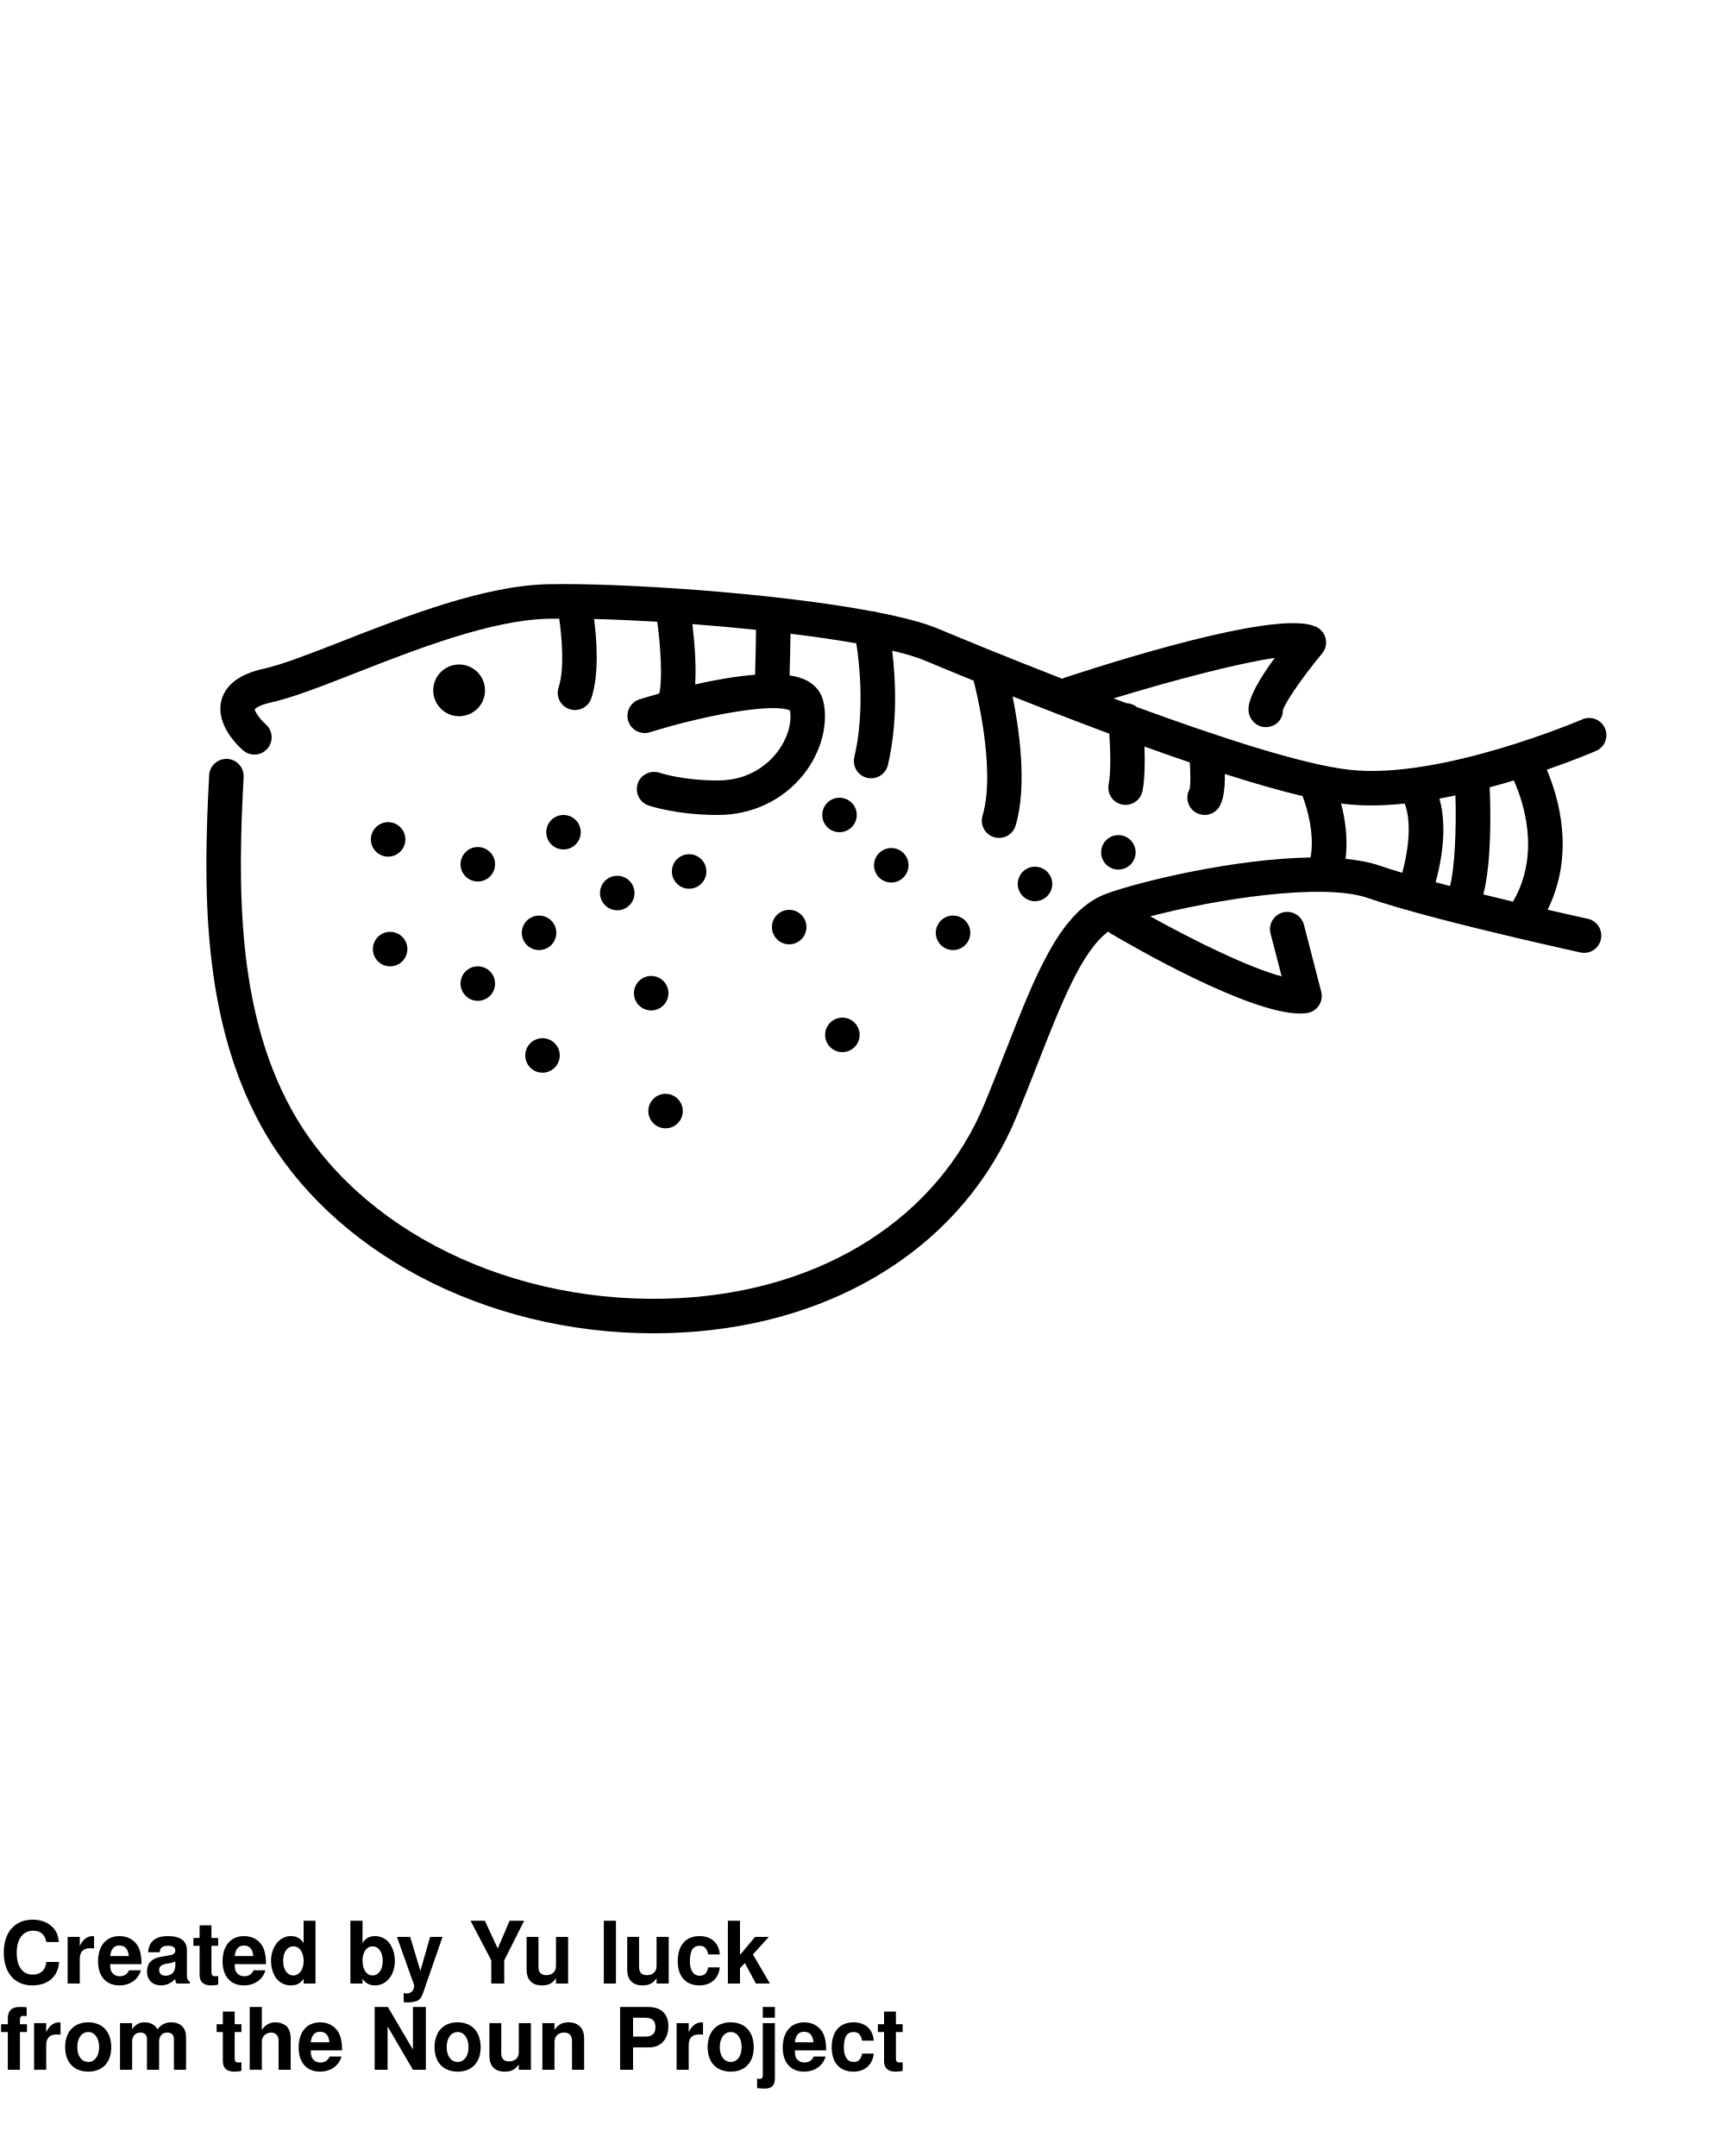
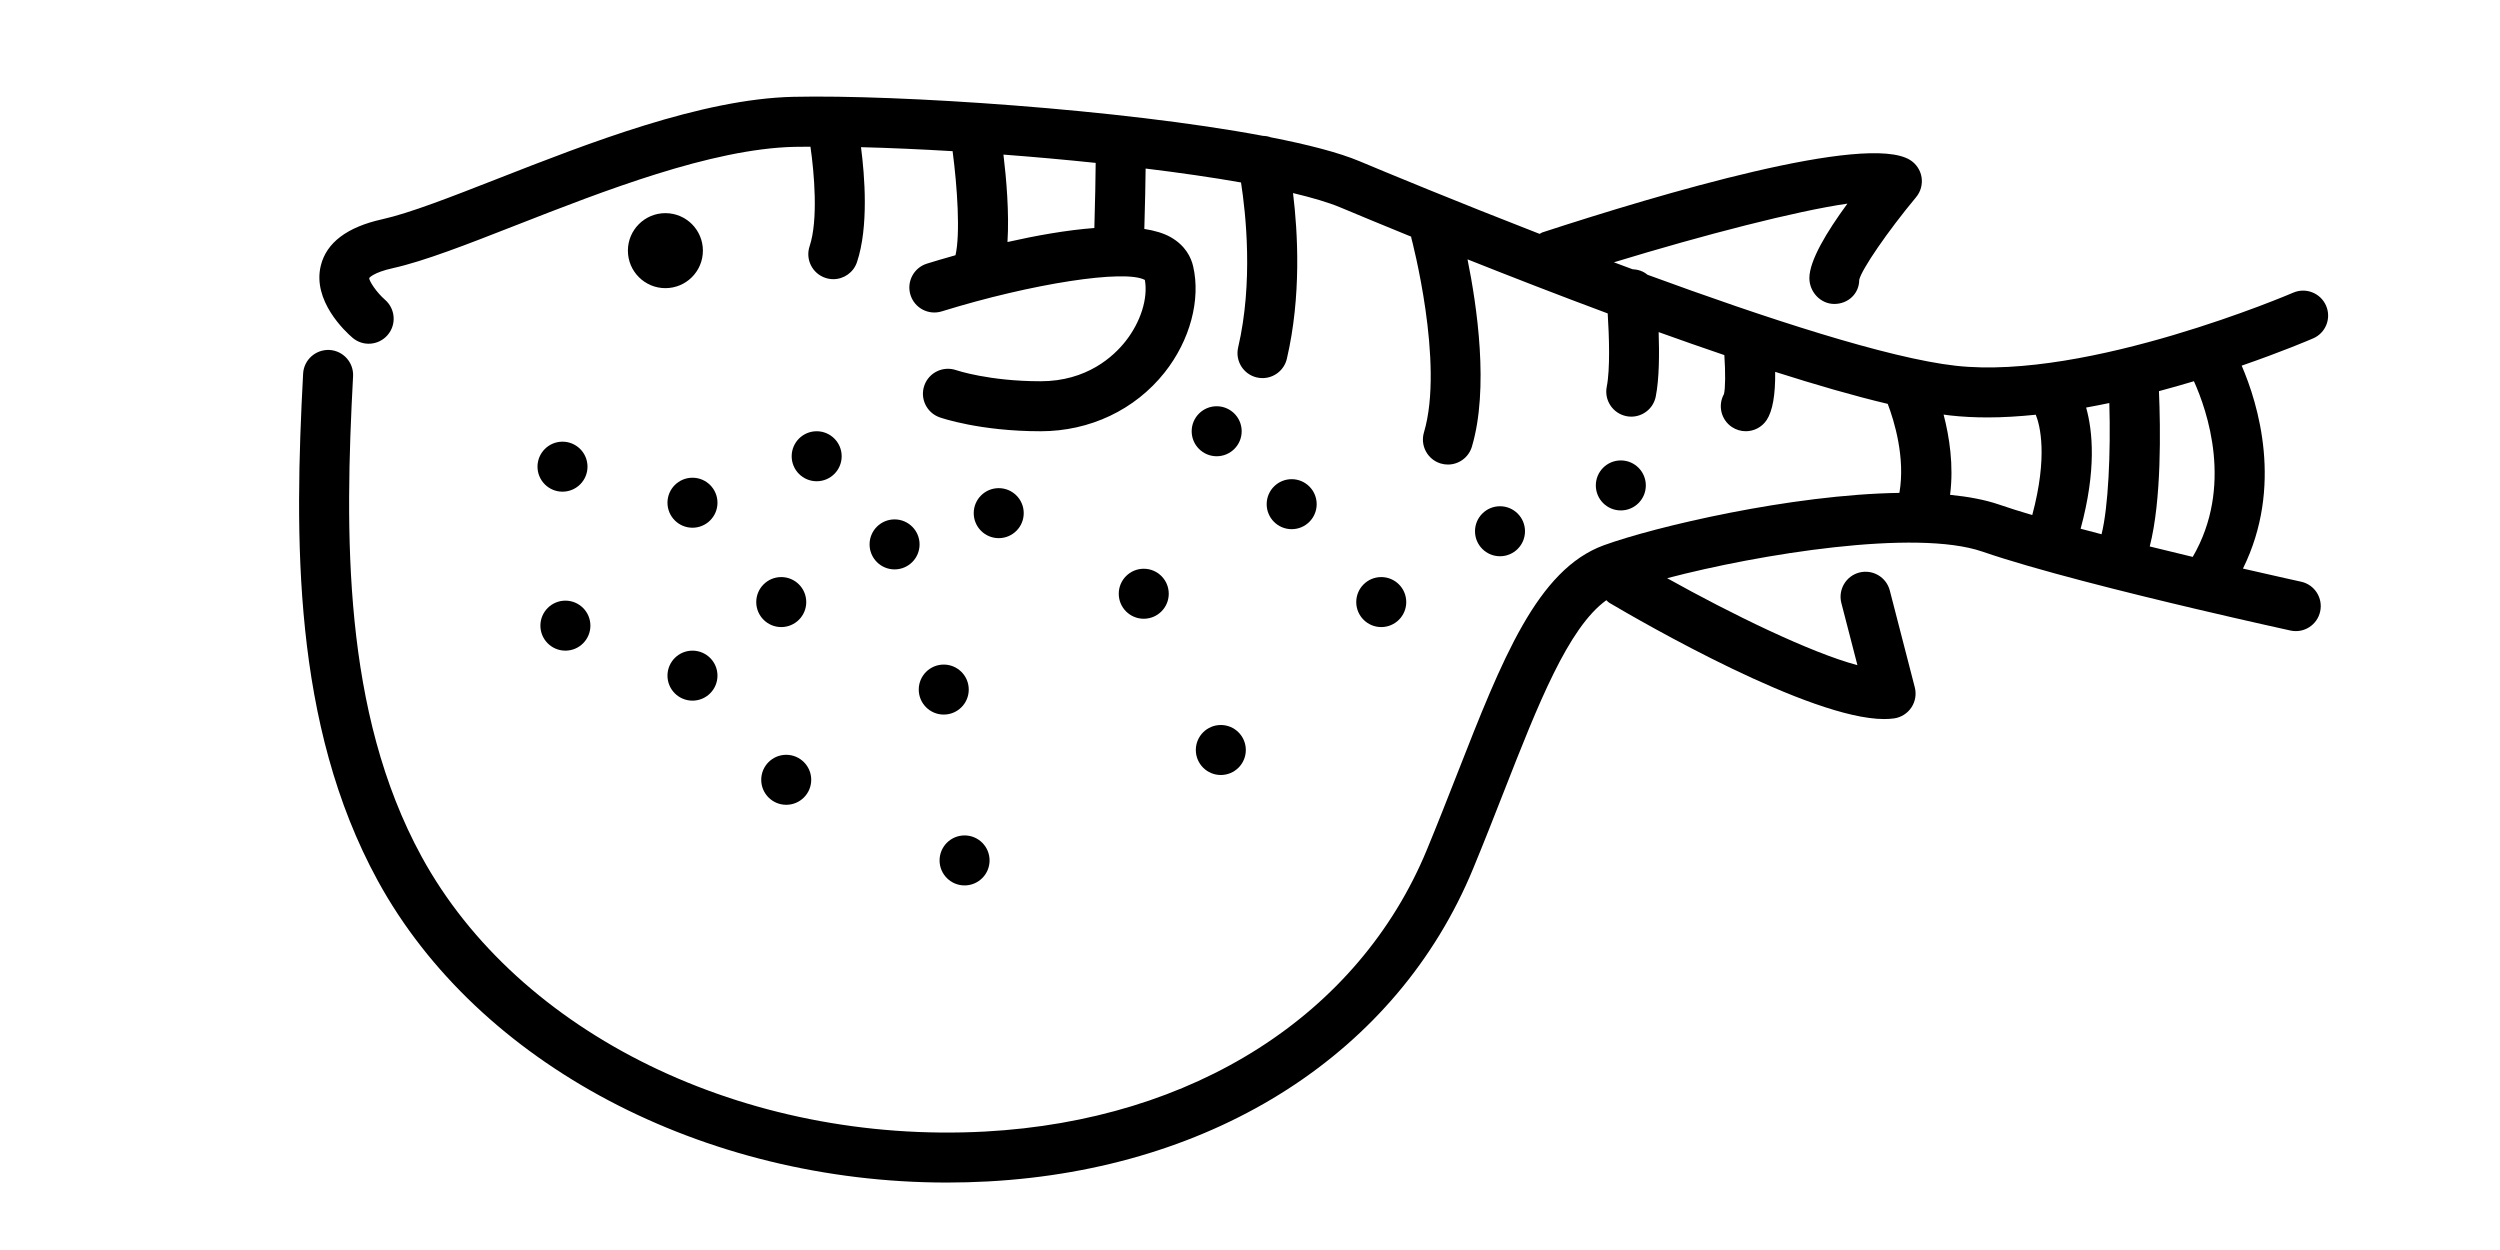
- <svg xmlns="http://www.w3.org/2000/svg" version="1.1" x="0px" y="0px" viewBox="0 0 100 125" enable-background="new 0 0 100 100" xml:space="preserve">
+ <svg xmlns="http://www.w3.org/2000/svg" version="1.1" x="0px" y="0px" viewBox="0 30 100 50" xml:space="preserve">
  <g>
    <g>
      <path fill="#000000" d="M93.043,42.228c-0.219-0.505-0.806-0.74-1.315-0.521    c-0.08,0.035-8.201,3.513-13.492,2.924c-2.704-0.3-7.623-1.91-12.337-3.641    c-0.164-0.14-0.375-0.211-0.602-0.222c-0.248-0.092-0.495-0.184-0.741-0.276    c3.606-1.1,7.302-2.054,9.341-2.347c-0.833,1.135-1.522,2.283-1.522,2.979    c0,0.553,0.445,1.034,0.997,1.034c0.553,0,0.997-0.413,0.997-0.965    c0.091-0.415,1.153-1.959,2.274-3.305c0.186-0.223,0.265-0.515,0.219-0.801    c-0.047-0.287-0.216-0.538-0.463-0.69c-1.756-1.082-9.97,1.354-14.71,2.901    c-0.039,0.013-0.067,0.041-0.103,0.058c-3.331-1.295-6.096-2.442-7.2-2.905    c-0.836-0.351-2.079-0.67-3.549-0.957c-0.101-0.037-0.204-0.057-0.314-0.059    c-5.676-1.068-14.63-1.657-18.797-1.562c-3.673,0.086-8.184,1.852-11.808,3.271    c-1.896,0.742-3.532,1.383-4.636,1.628c-1.396,0.311-2.22,0.932-2.448,1.845    c-0.354,1.417,0.991,2.657,1.265,2.891c0.417,0.361,1.046,0.31,1.405-0.106    c0.36-0.416,0.314-1.047-0.101-1.409c-0.347-0.302-0.635-0.747-0.636-0.871    c0.001-0.002,0.155-0.22,0.948-0.396c1.255-0.279,2.959-0.946,4.932-1.719    c3.478-1.361,7.805-3.056,11.125-3.133c0.201-0.005,0.429-0.004,0.646-0.006    c0.149,1.031,0.318,2.926-0.034,3.982c-0.175,0.523,0.107,1.09,0.632,1.265    c0.104,0.035,0.212,0.052,0.316,0.052c0.419,0,0.809-0.265,0.948-0.684    c0.472-1.415,0.308-3.457,0.16-4.596c1.128,0.028,2.369,0.083,3.664,0.16    c0.191,1.452,0.311,3.308,0.116,4.162c-0.463,0.13-0.86,0.248-1.142,0.336    c-0.527,0.163-0.823,0.724-0.659,1.251c0.163,0.527,0.722,0.823,1.251,0.659    c3.611-1.118,7.336-1.689,8.125-1.257c0.131,0.735-0.168,1.688-0.778,2.458    C44.546,44.252,43.479,45.25,41.625,45.25c-2.066,0-3.365-0.439-3.375-0.443    c-0.523-0.18-1.092,0.091-1.276,0.61c-0.184,0.521,0.09,1.092,0.61,1.276    C37.648,46.716,39.189,47.25,41.625,47.25c1.969,0,3.776-0.857,4.961-2.352    c1.017-1.284,1.452-2.914,1.138-4.253c-0.08-0.34-0.3-0.817-0.893-1.156    c-0.285-0.163-0.648-0.267-1.058-0.331c0.03-1.001,0.045-1.831,0.052-2.416    c1.365,0.167,2.662,0.353,3.816,0.557c0.192,1.237,0.492,3.997-0.115,6.598    c-0.126,0.538,0.209,1.076,0.746,1.201c0.077,0.018,0.153,0.026,0.229,0.026    c0.454,0,0.865-0.312,0.973-0.772c0.585-2.508,0.439-5.062,0.247-6.629    c0.766,0.183,1.417,0.374,1.892,0.573c0.7,0.293,1.675,0.699,2.835,1.171    c0.003,0.014-0.001,0.028,0.003,0.042c0.014,0.05,1.331,5.017,0.507,7.788    c-0.157,0.529,0.145,1.087,0.674,1.244c0.096,0.028,0.191,0.041,0.285,0.041    c0.432,0,0.829-0.281,0.959-0.715c0.691-2.326,0.201-5.64-0.175-7.493    c1.703,0.678,3.625,1.426,5.607,2.163c0.058,0.907,0.101,2.241-0.038,2.932    c-0.108,0.542,0.243,1.068,0.784,1.177c0.066,0.014,0.132,0.02,0.197,0.02    c0.467,0,0.885-0.328,0.979-0.804c0.14-0.698,0.146-1.715,0.116-2.578    c0.88,0.317,1.761,0.625,2.628,0.92c0.046,0.682,0.043,1.335-0.016,1.56    c-0.251,0.45-0.117,1.025,0.318,1.317c0.171,0.113,0.364,0.168,0.555,0.168    c0.323,0,0.64-0.156,0.833-0.444c0.241-0.361,0.354-1.013,0.343-1.931    c1.627,0.519,3.163,0.964,4.502,1.281c0.261,0.682,0.711,2.16,0.467,3.56    c-4.332,0.066-9.787,1.356-11.819,2.094c-2.666,0.969-4.074,4.564-5.858,9.116    c-0.384,0.979-0.787,2.008-1.224,3.066c-2.729,6.606-9.335,10.819-17.672,11.271    c-9.62,0.515-18.663-3.899-22.539-10.997c-3.166-5.796-3.075-12.957-2.741-19.214    c0.029-0.552-0.395-1.022-0.945-1.053c-0.552-0.024-1.022,0.394-1.053,0.945    c-0.348,6.532-0.434,14.024,2.983,20.28c4.017,7.352,13.029,12.079,22.773,12.079    c0.541,0,1.085-0.015,1.63-0.044c9.125-0.495,16.382-5.169,19.411-12.505    c0.442-1.07,0.85-2.109,1.238-3.101c1.366-3.485,2.567-6.543,4.094-7.644    c0.039,0.032,0.066,0.073,0.11,0.099c1.363,0.805,8.036,4.655,11.004,4.655    c0.144,0,0.278-0.009,0.403-0.027c0.28-0.042,0.529-0.201,0.686-0.438s0.205-0.527,0.135-0.802    l-1-3.875c-0.139-0.535-0.682-0.855-1.219-0.719c-0.534,0.139-0.856,0.684-0.719,1.219l0.643,2.487    c-1.867-0.496-5.046-2.048-7.611-3.479c3.67-0.964,9.949-1.982,12.611-1.063    c2.104,0.726,5.77,1.64,8.561,2.298c0.005,0.001,0.009,0.002,0.014,0.003    c2.03,0.479,3.597,0.822,3.745,0.855c0.546,0.119,1.073-0.225,1.19-0.763    c0.118-0.54-0.224-1.073-0.763-1.19c-0.028-0.006-0.965-0.212-2.326-0.525    c1.618-3.275,0.611-6.581-0.051-8.117c1.626-0.563,2.729-1.034,2.852-1.088    C93.029,43.323,93.262,42.734,93.043,42.228z M43.774,39.12c-1.125,0.086-2.353,0.307-3.475,0.561    c0.074-1.162-0.045-2.533-0.161-3.497c1.227,0.093,2.469,0.204,3.689,0.332    C43.822,37.093,43.807,38.006,43.774,39.12z M84.062,51.37c-0.283-0.074-0.563-0.147-0.837-0.221    c0.637-2.343,0.484-3.914,0.22-4.847c0.311-0.056,0.62-0.116,0.928-0.181    C84.433,48.139,84.33,50.302,84.062,51.37z M78.003,49.793c0.151-1.173-0.027-2.319-0.259-3.21    c0.09,0.012,0.185,0.027,0.271,0.036c0.482,0.054,0.982,0.078,1.494,0.078    c0.627,0,1.272-0.042,1.922-0.108c0.171,0.42,0.488,1.669-0.141,4.014    c-0.492-0.146-0.949-0.289-1.338-0.424C79.391,49.987,78.727,49.866,78.003,49.793z M87.709,52.276    c-0.556-0.133-1.132-0.272-1.72-0.418c0.477-1.852,0.432-4.73,0.369-6.212    c0.483-0.129,0.95-0.262,1.399-0.397C88.284,46.415,89.347,49.463,87.709,52.276z" />
      <circle fill="#000000" cx="26.616" cy="40.026" r="1.5" />
      <circle fill="#000000" cx="22.616" cy="55.026" r="1" />
      <circle fill="#000000" cx="27.699" cy="57.026" r="1" />
      <circle fill="#000000" cx="31.449" cy="61.192" r="1" />
      <circle fill="#000000" cx="35.783" cy="51.776" r="1" />
      <circle fill="#000000" cx="39.949" cy="50.526" r="1" />
      <circle fill="#000000" cx="27.699" cy="50.109" r="1" />
      <circle fill="#000000" cx="45.75" cy="53.75" r="1" />
      <circle fill="#000000" cx="37.75" cy="57.583" r="1" />
      <circle fill="#000000" cx="38.583" cy="64.417" r="1" />
      <circle fill="#000000" cx="48.833" cy="60" r="1" />
      <circle fill="#000000" cx="51.667" cy="50.167" r="1" />
      <circle fill="#000000" cx="55.25" cy="54.083" r="1" />
      <circle fill="#000000" cx="60" cy="51.25" r="1" />
      <circle fill="#000000" cx="64.833" cy="49.417" r="1" />
      <circle fill="#000000" cx="48.667" cy="47.25" r="1" />
      <circle fill="#000000" cx="32.667" cy="48.25" r="1" />
      <circle fill="#000000" cx="31.25" cy="54.083" r="1" />
      <circle fill="#000000" cx="22.5" cy="48.667" r="1" />
    </g>
  </g>
-   <text x="0" y="115" fill="#000000" font-size="5px" font-weight="bold" font-family="'Helvetica Neue', Helvetica, Arial-Unicode, Arial, Sans-serif">Created by Yu luck</text>
-   <text x="0" y="120" fill="#000000" font-size="5px" font-weight="bold" font-family="'Helvetica Neue', Helvetica, Arial-Unicode, Arial, Sans-serif">from the Noun Project</text>
</svg>
